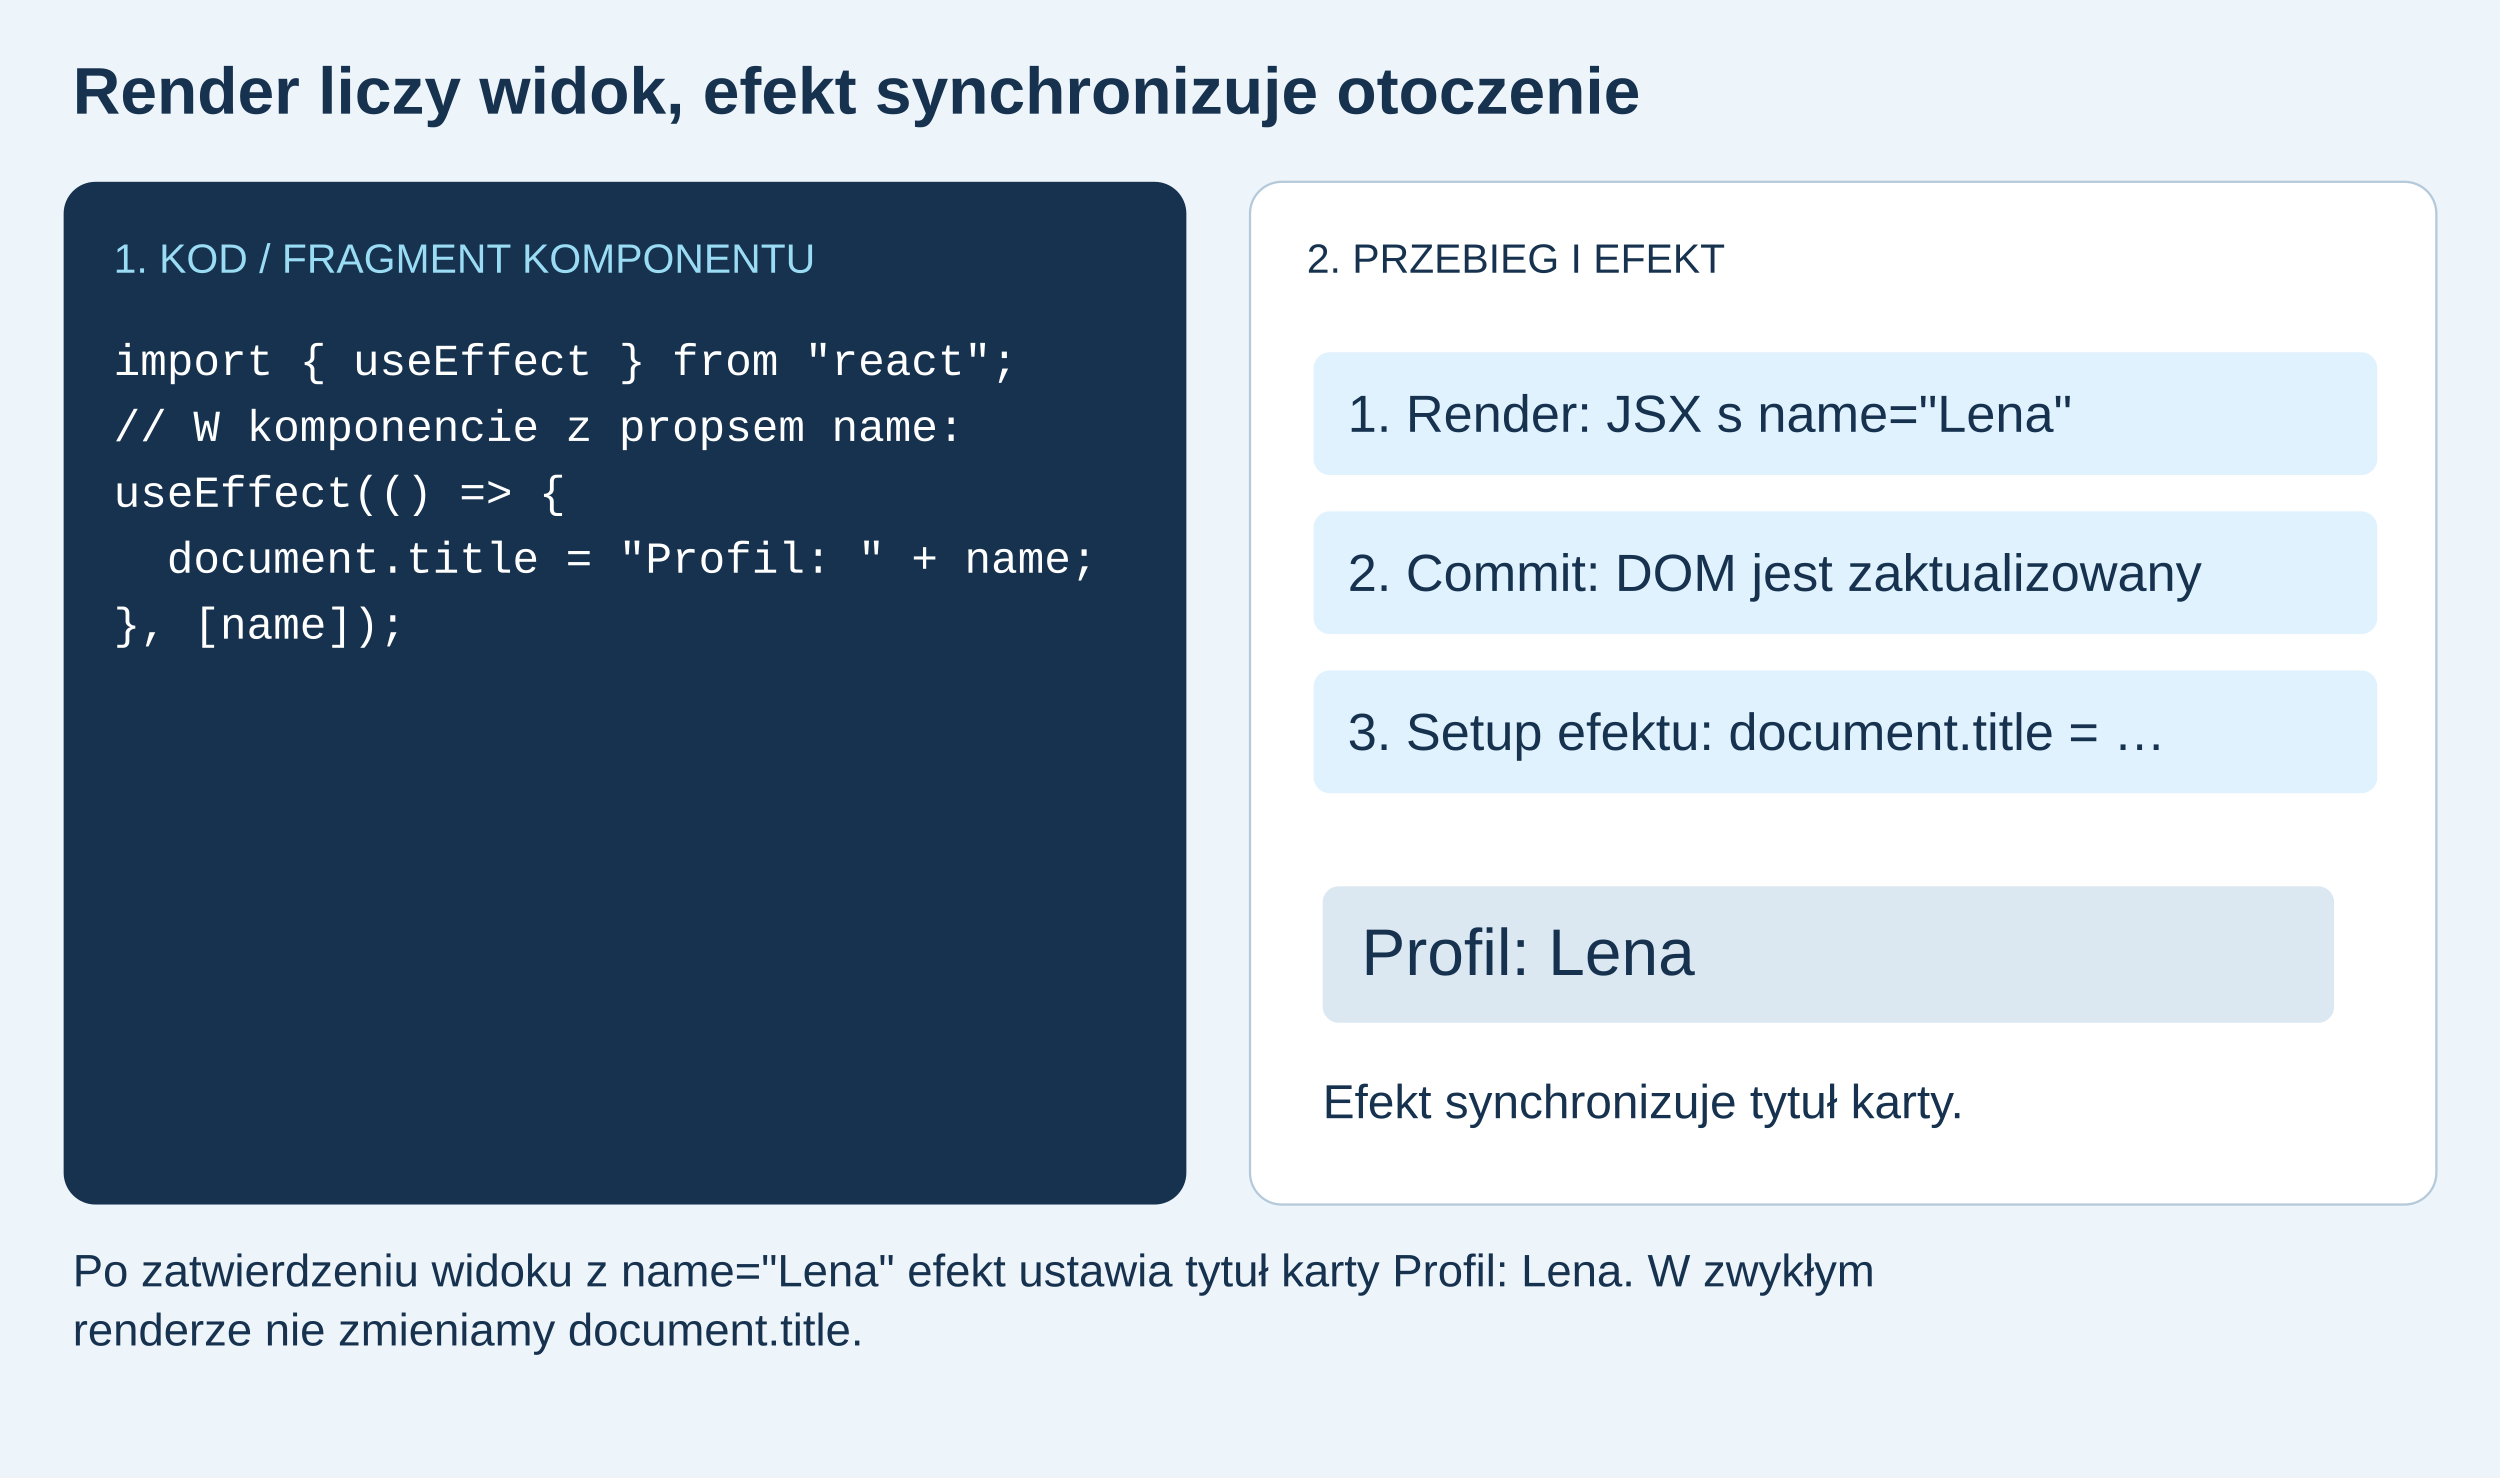
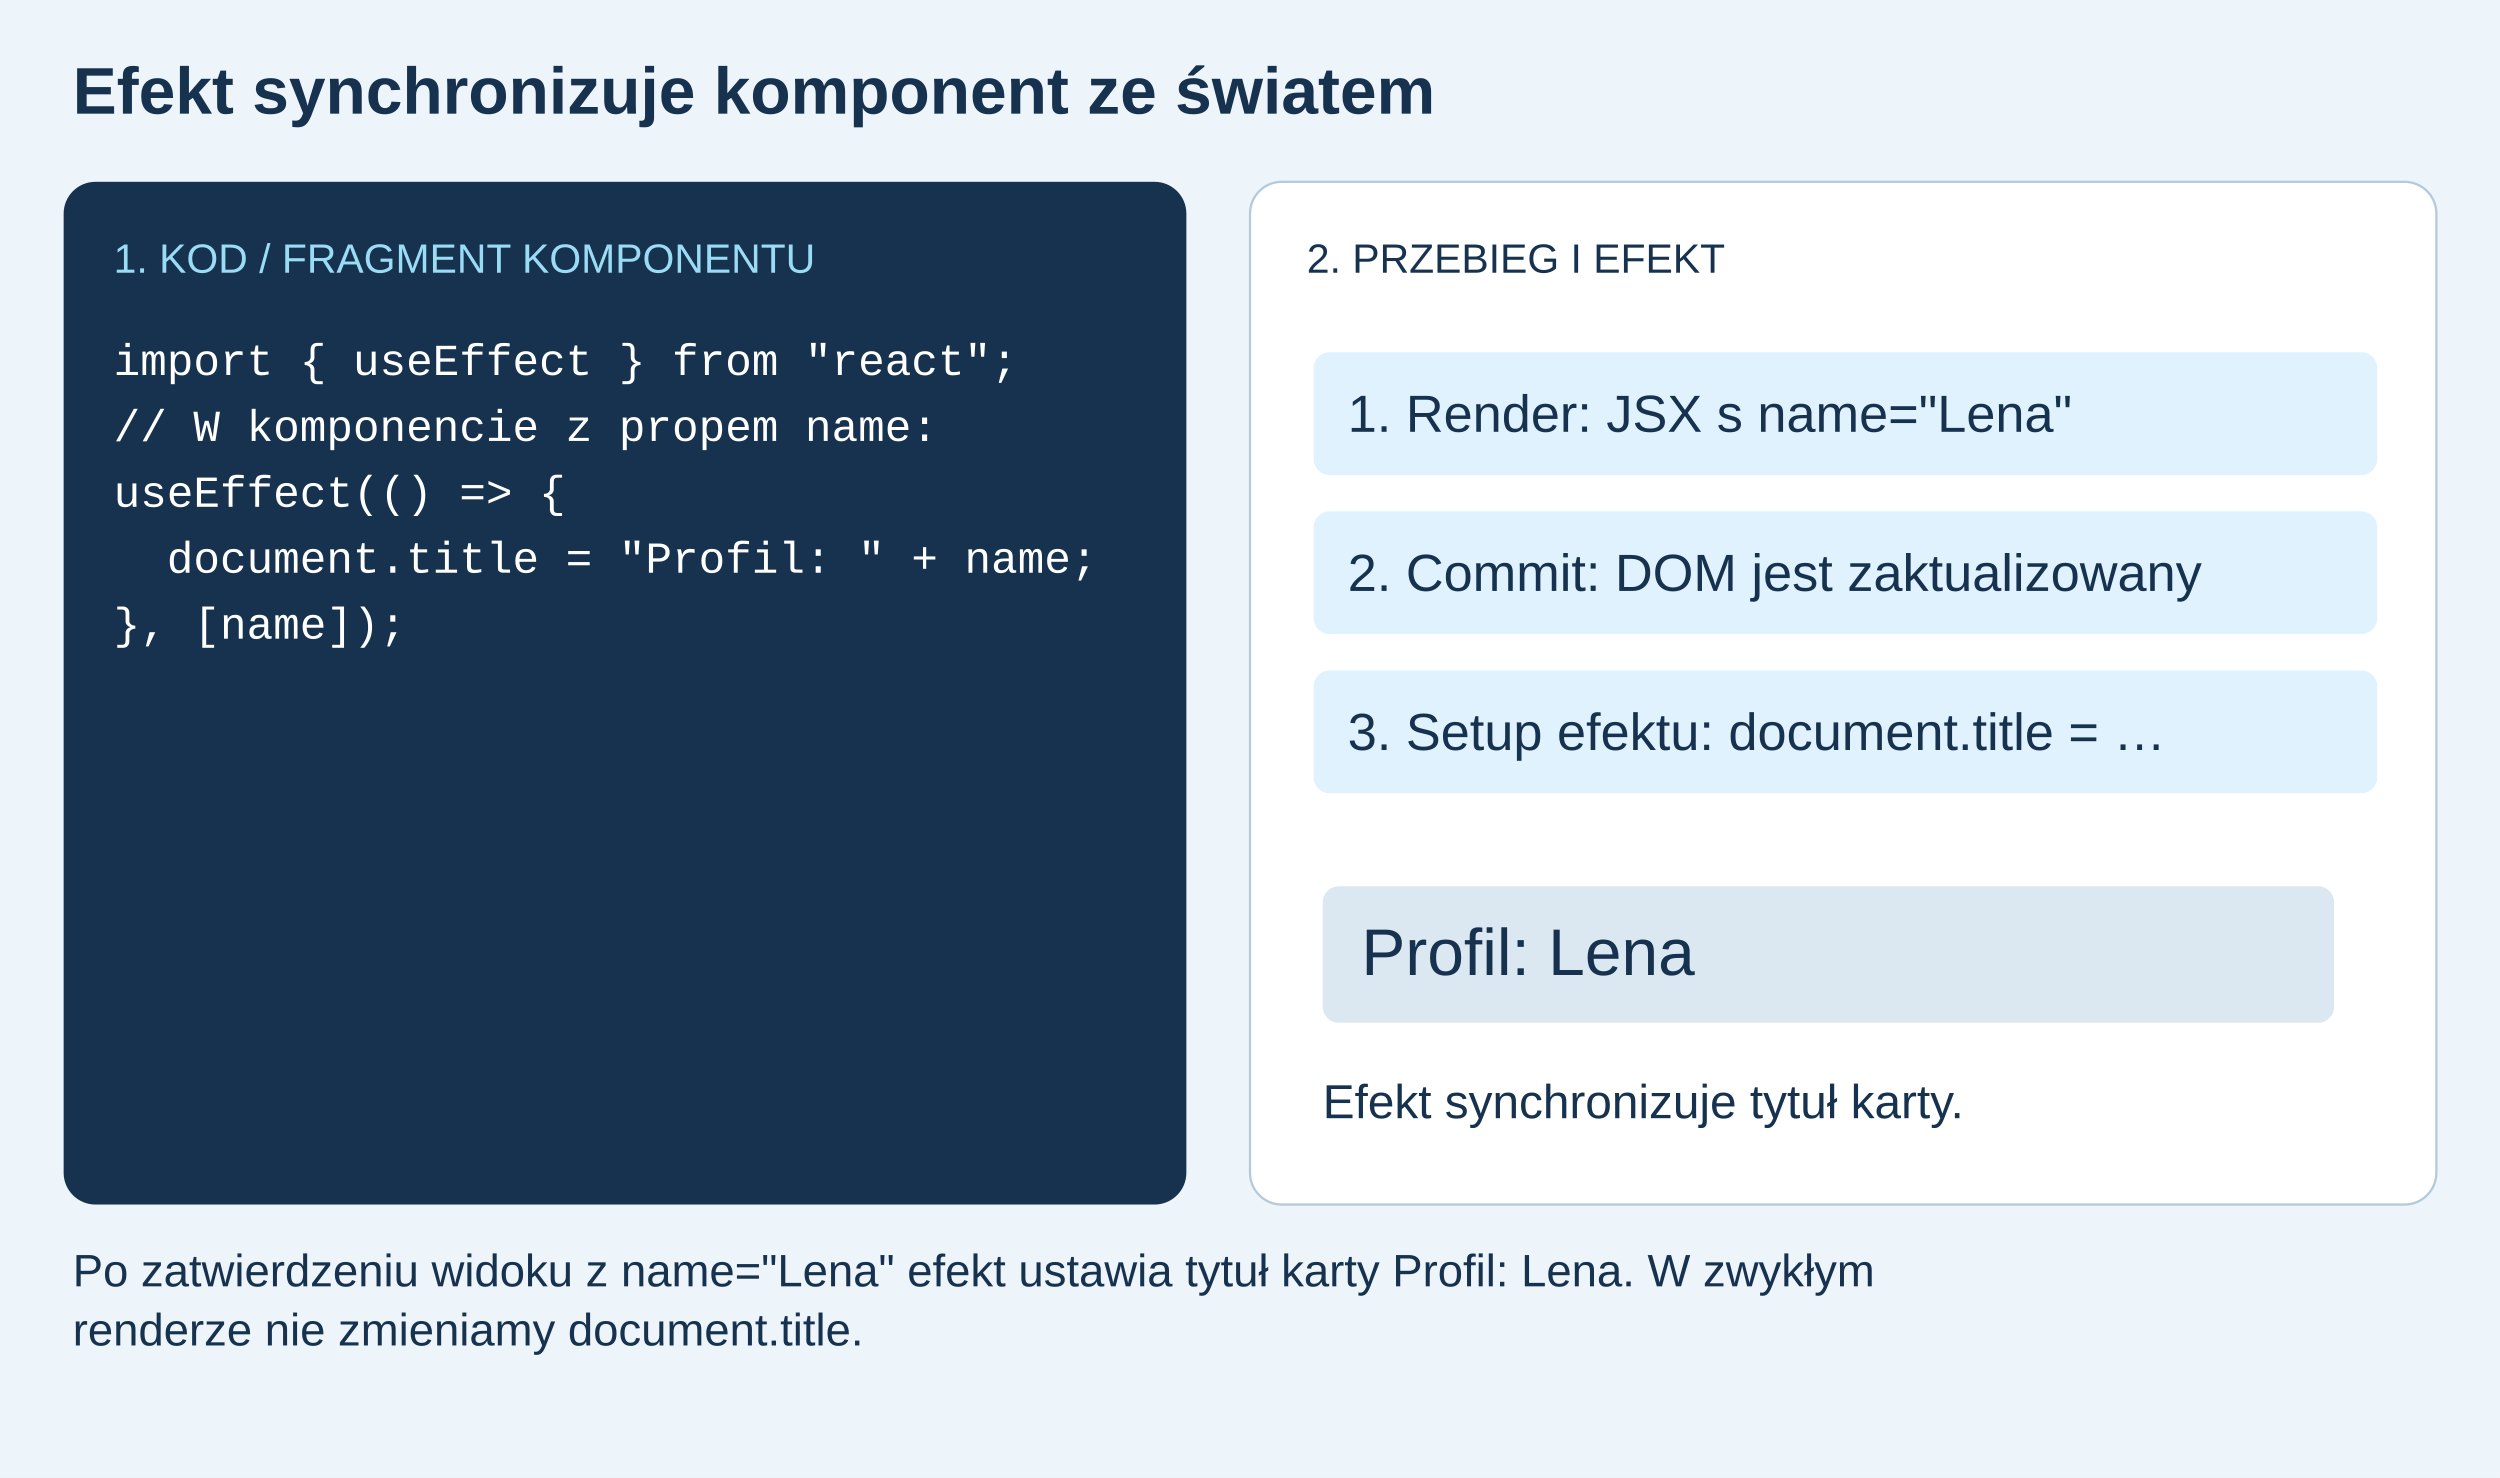
<svg xmlns="http://www.w3.org/2000/svg" viewBox="0 0 1100 650" role="img" aria-labelledby="title desc">
  <g font-family="Arial, sans-serif">
    <rect x="0" y="0" width="1100" height="650" fill="#edf4fa" />
-     <text x="32" y="50" fill="#16324f" font-size="29" font-weight="700">Render liczy widok, efekt synchronizuje otoczenie</text>
+     <text x="32" y="50" fill="#16324f" font-size="29" font-weight="700">Efekt synchronizuje komponent ze światem</text>
    <rect x="28" y="80" width="494" height="450" fill="#16324f" rx="14" />
    <rect x="550" y="80" width="522" height="450" fill="#fff" rx="14" stroke="#b4c9da" />
    <text x="50" y="120" fill="#9bdcf5" font-size="18">1. KOD / FRAGMENT KOMPONENTU</text>
    <text x="575" y="120" fill="#16324f" font-size="18">2. PRZEBIEG I EFEKT</text>
    <text x="50" y="165" fill="#fff" font-size="19.495" font-family="Consolas, Courier New, monospace" xml:space="preserve">import { useEffect } from "react";</text>
-     <text x="50" y="194" fill="#fff" font-size="19.495" font-family="Consolas, Courier New, monospace" xml:space="preserve">// W komponencie z propsem name:</text>
+     <text x="50" y="194" fill="#fff" font-size="19.495" font-family="Consolas, Courier New, monospace" xml:space="preserve">// W komponencie z propem name:</text>
    <text x="50" y="223" fill="#fff" font-size="19.495" font-family="Consolas, Courier New, monospace" xml:space="preserve">useEffect(() =&gt; {</text>
    <text x="50" y="252" fill="#fff" font-size="19.495" font-family="Consolas, Courier New, monospace" xml:space="preserve">  document.title = "Profil: " + name;</text>
    <text x="50" y="281" fill="#fff" font-size="19.495" font-family="Consolas, Courier New, monospace" xml:space="preserve">}, [name]);</text>
    <rect x="578" y="155" width="468" height="54" fill="#e0f2fe" rx="7" />
    <text x="593" y="190" fill="#16324f" font-size="23">1. Render: JSX s name="Lena"</text>
    <rect x="578" y="225" width="468" height="54" fill="#e0f2fe" rx="7" />
    <text x="593" y="260" fill="#16324f" font-size="23">2. Commit: DOM jest zaktualizowany</text>
    <rect x="578" y="295" width="468" height="54" fill="#e0f2fe" rx="7" />
    <text x="593" y="330" fill="#16324f" font-size="23">3. Setup efektu: document.title = …</text>
    <rect x="582" y="390" width="445" height="60" fill="#dbe7f1" rx="7" />
    <text x="599" y="429" fill="#16324f" font-size="29">Profil: Lena</text>
    <text x="582" y="492" fill="#16324f" font-size="21">Efekt synchronizuje tytuł karty.</text>
    <text x="32" y="566" fill="#16324f" font-size="20">Po zatwierdzeniu widoku z name="Lena" efekt ustawia tytuł karty Profil: Lena. W zwykłym</text>
    <text x="32" y="592" fill="#16324f" font-size="20">renderze nie zmieniamy document.title.</text>
  </g>
</svg>
